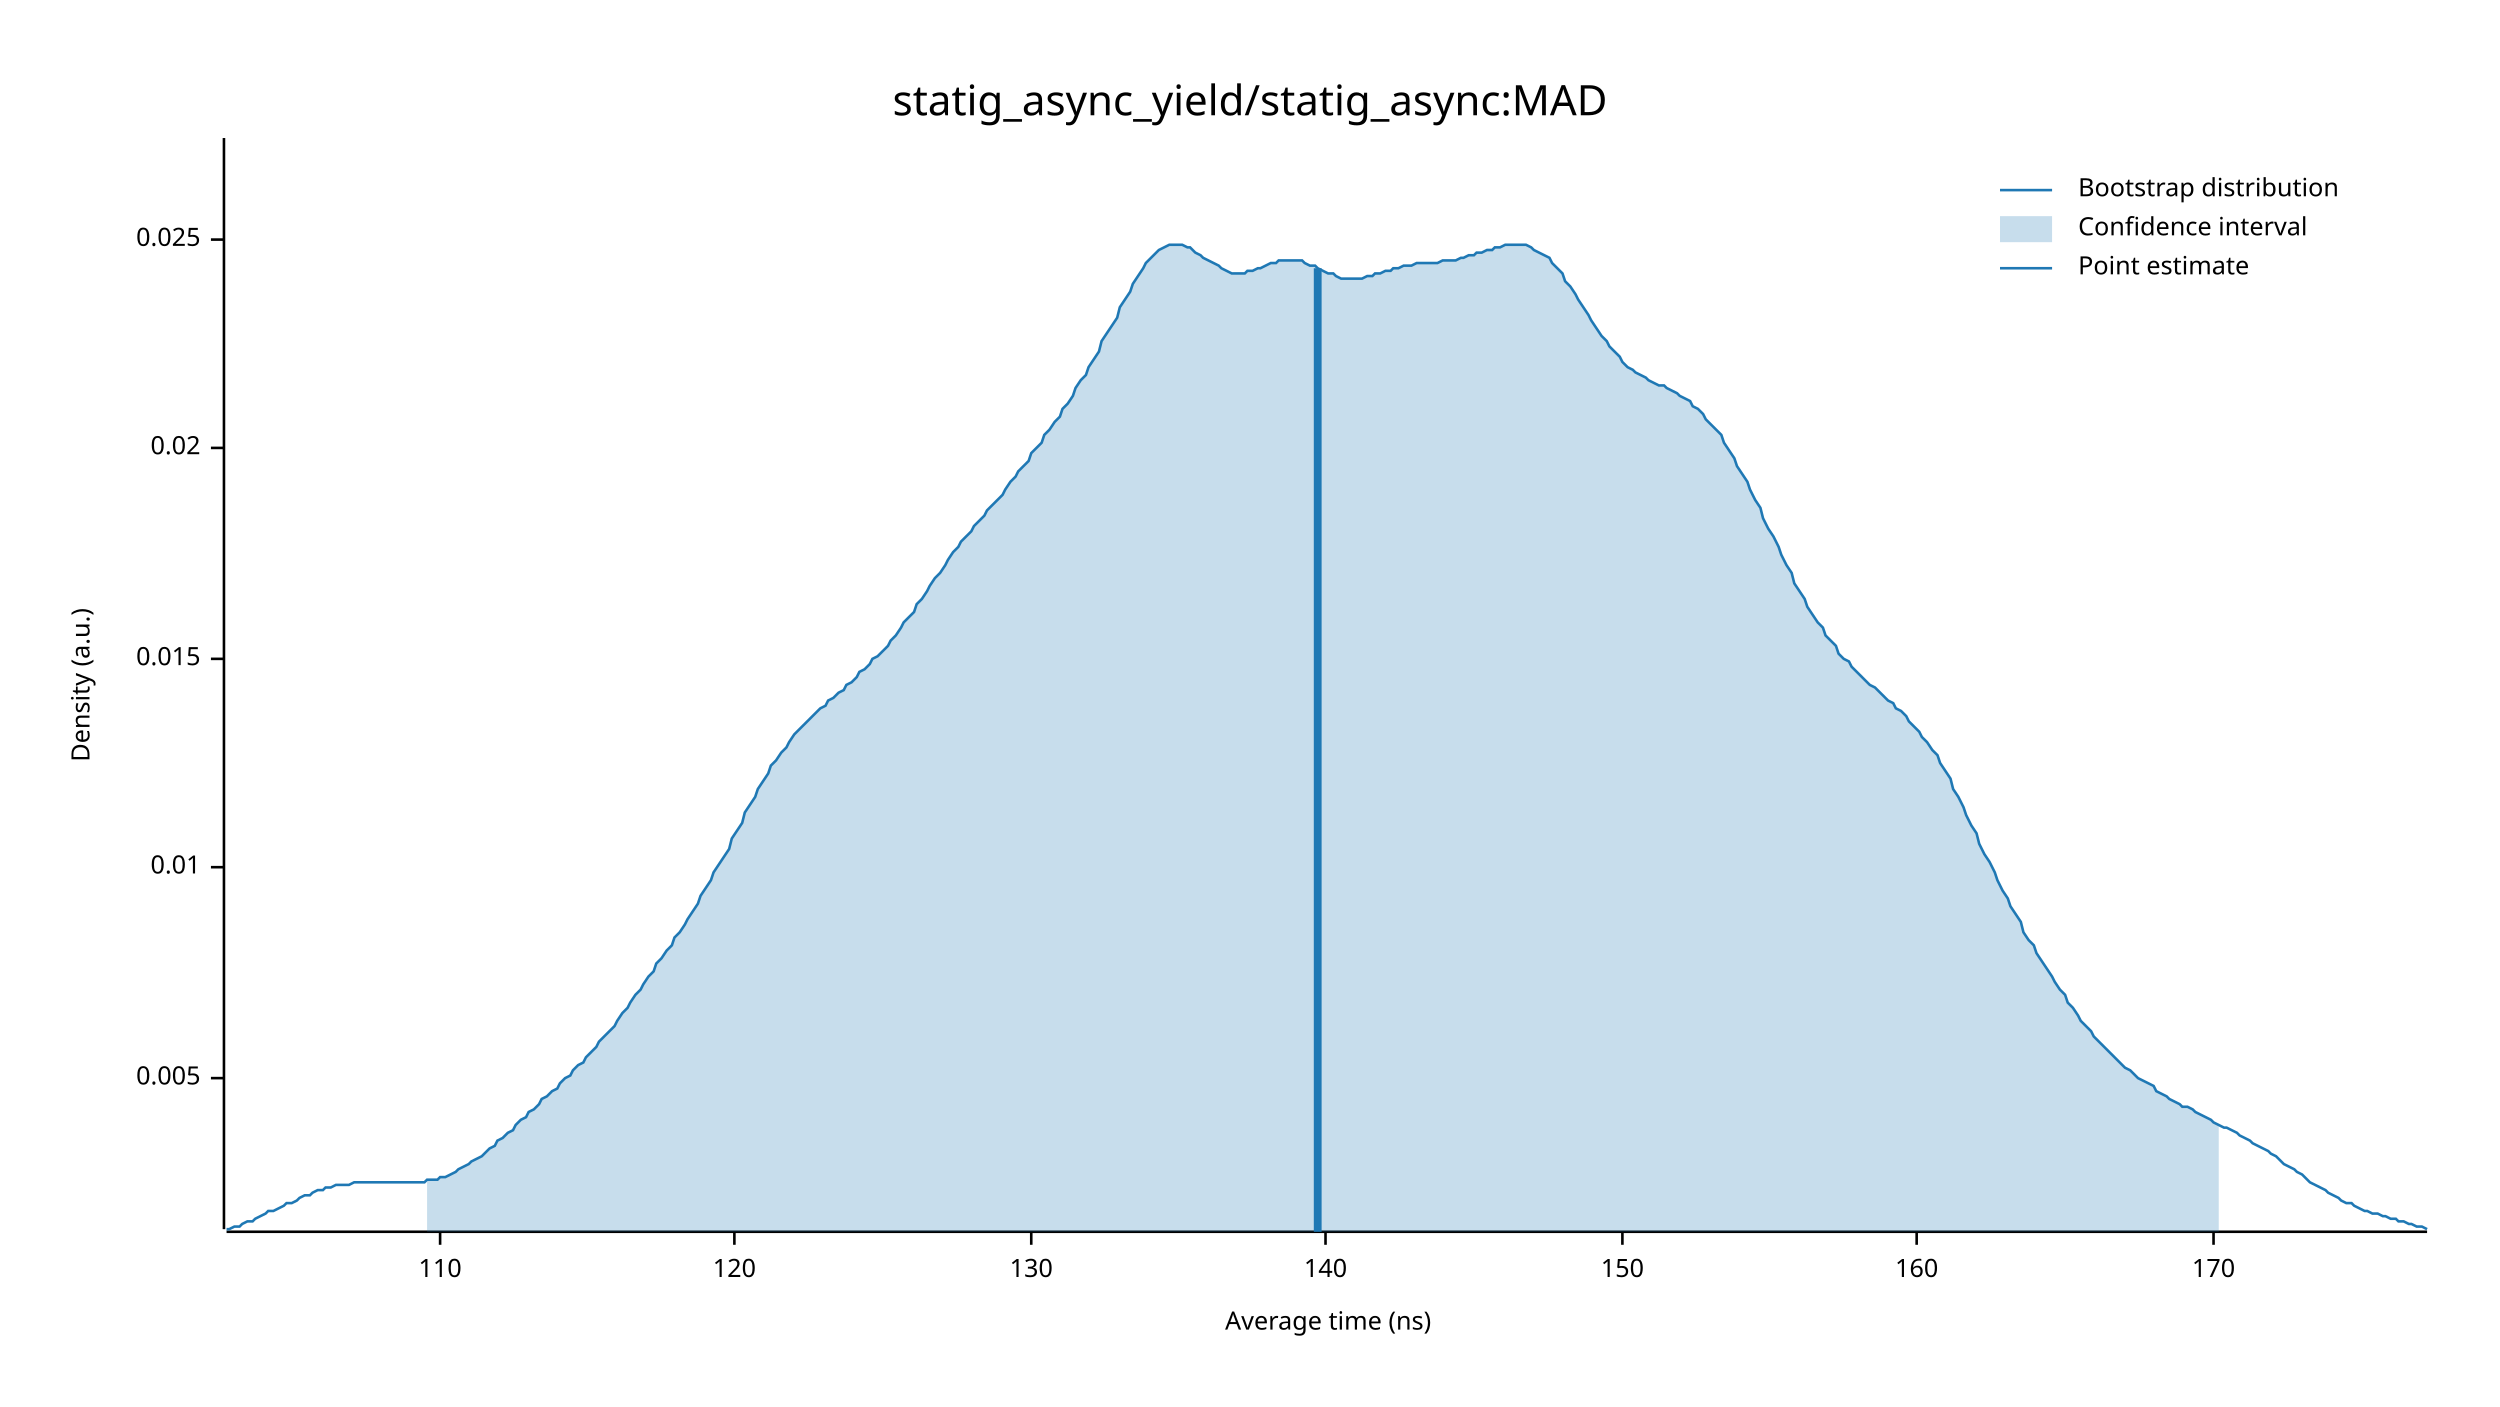
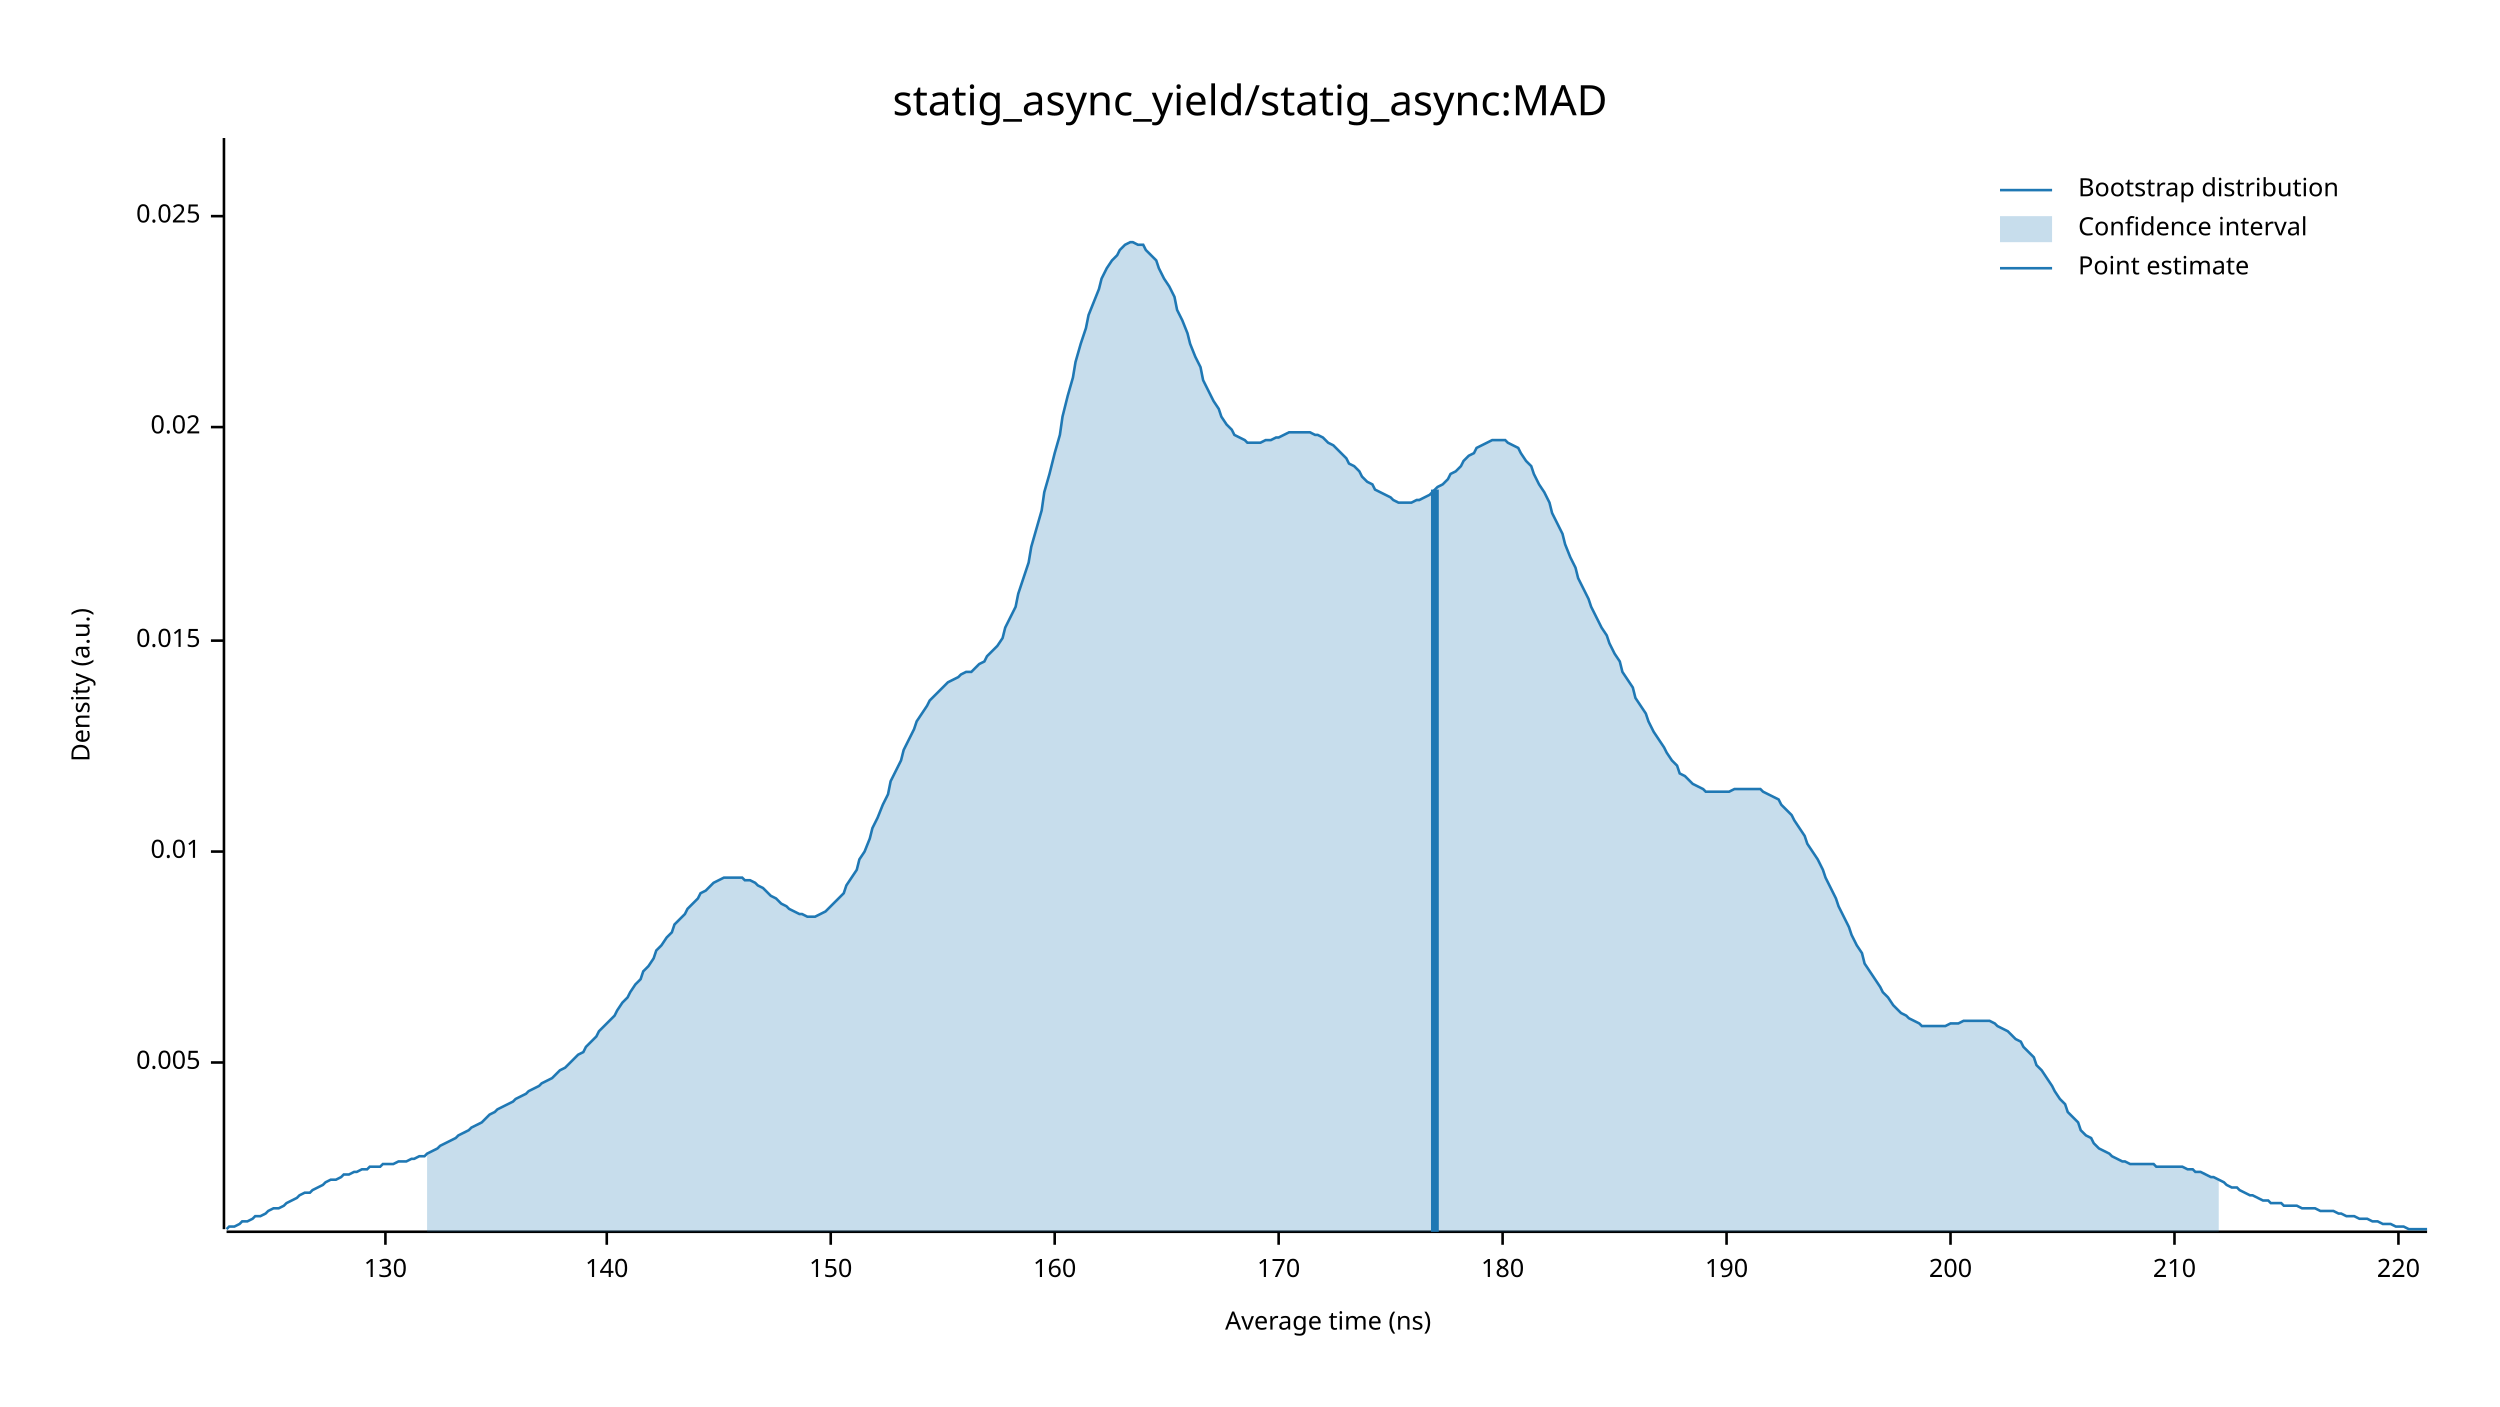
<svg xmlns="http://www.w3.org/2000/svg" width="960" height="540" viewBox="0 0 960 540">
  <text x="480" y="32" dy="0.76em" text-anchor="middle" font-family="sans-serif" font-size="16.129" opacity="1" fill="#000000">
statig_async_yield/statig_async:MAD
</text>
  <text x="27" y="263" dy="0.76em" text-anchor="middle" font-family="sans-serif" font-size="9.677" opacity="1" fill="#000000" transform="rotate(270, 27, 263)">
Density (a.u.)
</text>
  <text x="510" y="513" dy="-0.5ex" text-anchor="middle" font-family="sans-serif" font-size="9.677" opacity="1" fill="#000000">
Average time (ns)
</text>
  <polyline fill="none" opacity="1" stroke="#000000" stroke-width="1" points="86,53 86,472 " />
-   <text x="77" y="414" dy="0.5ex" text-anchor="end" font-family="sans-serif" font-size="9.677" opacity="1" fill="#000000">
+   <text x="77" y="408" dy="0.5ex" text-anchor="end" font-family="sans-serif" font-size="9.677" opacity="1" fill="#000000">
0.005
</text>
-   <polyline fill="none" opacity="1" stroke="#000000" stroke-width="1" points="81,414 86,414 " />
-   <text x="77" y="333" dy="0.5ex" text-anchor="end" font-family="sans-serif" font-size="9.677" opacity="1" fill="#000000">
+   <polyline fill="none" opacity="1" stroke="#000000" stroke-width="1" points="81,408 86,408 " />
+   <text x="77" y="327" dy="0.5ex" text-anchor="end" font-family="sans-serif" font-size="9.677" opacity="1" fill="#000000">
0.01
</text>
-   <polyline fill="none" opacity="1" stroke="#000000" stroke-width="1" points="81,333 86,333 " />
-   <text x="77" y="253" dy="0.5ex" text-anchor="end" font-family="sans-serif" font-size="9.677" opacity="1" fill="#000000">
+   <polyline fill="none" opacity="1" stroke="#000000" stroke-width="1" points="81,327 86,327 " />
+   <text x="77" y="246" dy="0.5ex" text-anchor="end" font-family="sans-serif" font-size="9.677" opacity="1" fill="#000000">
0.015
</text>
-   <polyline fill="none" opacity="1" stroke="#000000" stroke-width="1" points="81,253 86,253 " />
-   <text x="77" y="172" dy="0.5ex" text-anchor="end" font-family="sans-serif" font-size="9.677" opacity="1" fill="#000000">
+   <polyline fill="none" opacity="1" stroke="#000000" stroke-width="1" points="81,246 86,246 " />
+   <text x="77" y="164" dy="0.5ex" text-anchor="end" font-family="sans-serif" font-size="9.677" opacity="1" fill="#000000">
0.02
</text>
-   <polyline fill="none" opacity="1" stroke="#000000" stroke-width="1" points="81,172 86,172 " />
-   <text x="77" y="92" dy="0.5ex" text-anchor="end" font-family="sans-serif" font-size="9.677" opacity="1" fill="#000000">
+   <polyline fill="none" opacity="1" stroke="#000000" stroke-width="1" points="81,164 86,164 " />
+   <text x="77" y="83" dy="0.5ex" text-anchor="end" font-family="sans-serif" font-size="9.677" opacity="1" fill="#000000">
0.025
</text>
-   <polyline fill="none" opacity="1" stroke="#000000" stroke-width="1" points="81,92 86,92 " />
+   <polyline fill="none" opacity="1" stroke="#000000" stroke-width="1" points="81,83 86,83 " />
  <polyline fill="none" opacity="1" stroke="#000000" stroke-width="1" points="87,473 932,473 " />
-   <text x="169" y="483" dy="0.76em" text-anchor="middle" font-family="sans-serif" font-size="9.677" opacity="1" fill="#000000">
- 110
- </text>
-   <polyline fill="none" opacity="1" stroke="#000000" stroke-width="1" points="169,473 169,478 " />
-   <text x="282" y="483" dy="0.76em" text-anchor="middle" font-family="sans-serif" font-size="9.677" opacity="1" fill="#000000">
- 120
- </text>
-   <polyline fill="none" opacity="1" stroke="#000000" stroke-width="1" points="282,473 282,478 " />
-   <text x="396" y="483" dy="0.76em" text-anchor="middle" font-family="sans-serif" font-size="9.677" opacity="1" fill="#000000">
+   <text x="148" y="483" dy="0.76em" text-anchor="middle" font-family="sans-serif" font-size="9.677" opacity="1" fill="#000000">
130
</text>
-   <polyline fill="none" opacity="1" stroke="#000000" stroke-width="1" points="396,473 396,478 " />
-   <text x="509" y="483" dy="0.76em" text-anchor="middle" font-family="sans-serif" font-size="9.677" opacity="1" fill="#000000">
+   <polyline fill="none" opacity="1" stroke="#000000" stroke-width="1" points="148,473 148,478 " />
+   <text x="233" y="483" dy="0.76em" text-anchor="middle" font-family="sans-serif" font-size="9.677" opacity="1" fill="#000000">
140
</text>
-   <polyline fill="none" opacity="1" stroke="#000000" stroke-width="1" points="509,473 509,478 " />
-   <text x="623" y="483" dy="0.76em" text-anchor="middle" font-family="sans-serif" font-size="9.677" opacity="1" fill="#000000">
+   <polyline fill="none" opacity="1" stroke="#000000" stroke-width="1" points="233,473 233,478 " />
+   <text x="319" y="483" dy="0.76em" text-anchor="middle" font-family="sans-serif" font-size="9.677" opacity="1" fill="#000000">
150
</text>
-   <polyline fill="none" opacity="1" stroke="#000000" stroke-width="1" points="623,473 623,478 " />
-   <text x="736" y="483" dy="0.76em" text-anchor="middle" font-family="sans-serif" font-size="9.677" opacity="1" fill="#000000">
+   <polyline fill="none" opacity="1" stroke="#000000" stroke-width="1" points="319,473 319,478 " />
+   <text x="405" y="483" dy="0.76em" text-anchor="middle" font-family="sans-serif" font-size="9.677" opacity="1" fill="#000000">
160
</text>
-   <polyline fill="none" opacity="1" stroke="#000000" stroke-width="1" points="736,473 736,478 " />
-   <text x="850" y="483" dy="0.76em" text-anchor="middle" font-family="sans-serif" font-size="9.677" opacity="1" fill="#000000">
+   <polyline fill="none" opacity="1" stroke="#000000" stroke-width="1" points="405,473 405,478 " />
+   <text x="491" y="483" dy="0.76em" text-anchor="middle" font-family="sans-serif" font-size="9.677" opacity="1" fill="#000000">
170
</text>
-   <polyline fill="none" opacity="1" stroke="#000000" stroke-width="1" points="850,473 850,478 " />
-   <polyline fill="none" opacity="1" stroke="#1F78B4" stroke-width="1" points="87,472 88,472 90,471 92,471 93,470 95,469 97,469 98,468 100,467 102,466 103,465 105,465 107,464 109,463 110,462 112,462 114,461 115,460 117,459 119,459 120,458 122,457 124,457 125,456 127,456 129,455 131,455 132,455 134,455 136,454 137,454 139,454 141,454 142,454 144,454 146,454 147,454 149,454 151,454 153,454 154,454 156,454 158,454 159,454 161,454 163,454 164,453 166,453 168,453 169,452 171,452 173,451 175,450 176,449 178,448 180,447 181,446 183,445 185,444 186,443 188,441 190,440 191,438 193,437 195,435 197,434 198,432 200,430 202,429 203,427 205,426 207,424 208,422 210,421 212,419 214,418 215,416 217,414 219,413 220,411 222,409 224,408 225,406 227,404 229,402 230,400 232,398 234,396 236,394 237,392 239,389 241,387 242,385 244,382 246,380 247,378 249,375 251,373 252,370 254,368 256,365 258,363 259,360 261,358 263,355 264,353 266,350 268,347 269,344 271,341 273,338 274,335 276,332 278,329 280,326 281,322 283,319 285,316 286,312 288,309 290,306 291,303 293,300 295,297 296,294 298,292 300,289 302,287 303,285 305,282 307,280 308,279 310,277 312,275 313,274 315,272 317,271 318,269 320,268 322,266 324,265 325,263 327,262 329,260 330,258 332,257 334,255 335,253 337,252 339,250 341,248 342,246 344,244 346,241 347,239 349,237 351,235 352,232 354,230 356,227 357,225 359,222 361,220 363,217 364,215 366,212 368,210 369,208 371,206 373,204 374,202 376,200 378,198 379,196 381,194 383,192 385,190 386,188 388,185 390,183 391,181 393,179 395,177 396,174 398,172 400,170 401,167 403,165 405,162 407,160 408,157 410,155 412,152 413,149 415,146 417,144 418,141 420,138 422,135 423,131 425,128 427,125 429,122 430,118 432,115 434,112 435,109 437,106 439,103 440,101 442,99 444,97 445,96 447,95 449,94 451,94 452,94 454,94 456,95 457,95 459,97 461,98 462,99 464,100 466,101 468,102 469,103 471,104 473,105 474,105 476,105 478,105 479,104 481,104 483,103 484,103 486,102 488,101 490,101 491,100 493,100 495,100 496,100 498,100 500,100 501,101 503,102 505,102 506,103 508,104 510,105 512,105 513,106 515,107 517,107 518,107 520,107 522,107 523,107 525,106 527,106 528,105 530,105 532,104 534,104 535,103 537,103 539,102 540,102 542,102 544,101 545,101 547,101 549,101 550,101 552,101 554,100 556,100 557,100 559,100 561,99 562,99 564,98 566,98 567,97 569,97 571,96 573,96 574,95 576,95 578,94 579,94 581,94 583,94 584,94 586,94 588,95 589,96 591,97 593,98 595,99 596,101 598,103 600,105 601,108 603,110 605,113 606,115 608,118 610,121 611,123 613,126 615,129 617,131 618,133 620,135 622,137 623,139 625,141 627,142 628,143 630,144 632,145 633,146 635,147 637,148 639,148 640,149 642,150 644,151 645,152 647,153 649,154 650,156 652,157 654,159 655,161 657,163 659,165 661,167 662,170 664,173 666,176 667,179 669,182 671,185 672,188 674,192 676,195 677,199 679,203 681,206 683,210 684,213 686,217 688,220 689,224 691,227 693,230 694,233 696,236 698,239 700,241 701,244 703,246 705,248 706,251 708,253 710,254 711,256 713,258 715,260 716,261 718,263 720,264 722,266 723,267 725,269 727,270 728,272 730,273 732,275 733,277 735,279 737,281 738,283 740,285 742,288 744,290 745,293 747,296 749,299 750,303 752,306 754,310 755,313 757,317 759,320 760,324 762,328 764,331 766,335 767,338 769,342 771,345 772,348 774,351 776,354 777,358 779,361 781,363 782,366 784,369 786,372 788,375 789,377 791,380 793,382 794,385 796,387 798,390 799,392 801,394 803,396 804,398 806,400 808,402 810,404 811,405 813,407 815,409 816,410 818,411 820,413 821,414 823,415 825,416 827,417 828,419 830,420 832,421 833,422 835,423 837,424 838,425 840,425 842,426 843,427 845,428 847,429 849,430 850,431 852,432 854,433 855,433 857,434 859,435 860,436 862,437 864,438 865,439 867,440 869,441 871,442 872,443 874,444 876,446 877,447 879,448 881,449 882,450 884,451 886,453 887,454 889,455 891,456 893,457 894,458 896,459 898,460 899,461 901,462 903,462 904,463 906,464 908,465 909,465 911,466 913,466 915,467 916,467 918,468 920,468 921,469 923,469 925,470 926,470 928,471 930,471 932,472 " />
-   <polygon opacity="0.25" fill="#1F78B4" points="164,453 166,453 168,453 169,452 171,452 173,451 175,450 176,449 178,448 180,447 181,446 183,445 185,444 186,443 188,441 190,440 191,438 193,437 195,435 197,434 198,432 200,430 202,429 203,427 205,426 207,424 208,422 210,421 212,419 214,418 215,416 217,414 219,413 220,411 222,409 224,408 225,406 227,404 229,402 230,400 232,398 234,396 236,394 237,392 239,389 241,387 242,385 244,382 246,380 247,378 249,375 251,373 252,370 254,368 256,365 258,363 259,360 261,358 263,355 264,353 266,350 268,347 269,344 271,341 273,338 274,335 276,332 278,329 280,326 281,322 283,319 285,316 286,312 288,309 290,306 291,303 293,300 295,297 296,294 298,292 300,289 302,287 303,285 305,282 307,280 308,279 310,277 312,275 313,274 315,272 317,271 318,269 320,268 322,266 324,265 325,263 327,262 329,260 330,258 332,257 334,255 335,253 337,252 339,250 341,248 342,246 344,244 346,241 347,239 349,237 351,235 352,232 354,230 356,227 357,225 359,222 361,220 363,217 364,215 366,212 368,210 369,208 371,206 373,204 374,202 376,200 378,198 379,196 381,194 383,192 385,190 386,188 388,185 390,183 391,181 393,179 395,177 396,174 398,172 400,170 401,167 403,165 405,162 407,160 408,157 410,155 412,152 413,149 415,146 417,144 418,141 420,138 422,135 423,131 425,128 427,125 429,122 430,118 432,115 434,112 435,109 437,106 439,103 440,101 442,99 444,97 445,96 447,95 449,94 451,94 452,94 454,94 456,95 457,95 459,97 461,98 462,99 464,100 466,101 468,102 469,103 471,104 473,105 474,105 476,105 478,105 479,104 481,104 483,103 484,103 486,102 488,101 490,101 491,100 493,100 495,100 496,100 498,100 500,100 501,101 503,102 505,102 506,103 508,104 510,105 512,105 513,106 515,107 517,107 518,107 520,107 522,107 523,107 525,106 527,106 528,105 530,105 532,104 534,104 535,103 537,103 539,102 540,102 542,102 544,101 545,101 547,101 549,101 550,101 552,101 554,100 556,100 557,100 559,100 561,99 562,99 564,98 566,98 567,97 569,97 571,96 573,96 574,95 576,95 578,94 579,94 581,94 583,94 584,94 586,94 588,95 589,96 591,97 593,98 595,99 596,101 598,103 600,105 601,108 603,110 605,113 606,115 608,118 610,121 611,123 613,126 615,129 617,131 618,133 620,135 622,137 623,139 625,141 627,142 628,143 630,144 632,145 633,146 635,147 637,148 639,148 640,149 642,150 644,151 645,152 647,153 649,154 650,156 652,157 654,159 655,161 657,163 659,165 661,167 662,170 664,173 666,176 667,179 669,182 671,185 672,188 674,192 676,195 677,199 679,203 681,206 683,210 684,213 686,217 688,220 689,224 691,227 693,230 694,233 696,236 698,239 700,241 701,244 703,246 705,248 706,251 708,253 710,254 711,256 713,258 715,260 716,261 718,263 720,264 722,266 723,267 725,269 727,270 728,272 730,273 732,275 733,277 735,279 737,281 738,283 740,285 742,288 744,290 745,293 747,296 749,299 750,303 752,306 754,310 755,313 757,317 759,320 760,324 762,328 764,331 766,335 767,338 769,342 771,345 772,348 774,351 776,354 777,358 779,361 781,363 782,366 784,369 786,372 788,375 789,377 791,380 793,382 794,385 796,387 798,390 799,392 801,394 803,396 804,398 806,400 808,402 810,404 811,405 813,407 815,409 816,410 818,411 820,413 821,414 823,415 825,416 827,417 828,419 830,420 832,421 833,422 835,423 837,424 838,425 840,425 842,426 843,427 845,428 847,429 849,430 850,431 852,432 852,473 164,473 " />
-   <polyline fill="none" opacity="1" stroke="#1F78B4" stroke-width="3" points="506,473 506,103 " />
+   <polyline fill="none" opacity="1" stroke="#000000" stroke-width="1" points="491,473 491,478 " />
+   <text x="577" y="483" dy="0.76em" text-anchor="middle" font-family="sans-serif" font-size="9.677" opacity="1" fill="#000000">
+ 180
+ </text>
+   <polyline fill="none" opacity="1" stroke="#000000" stroke-width="1" points="577,473 577,478 " />
+   <text x="663" y="483" dy="0.76em" text-anchor="middle" font-family="sans-serif" font-size="9.677" opacity="1" fill="#000000">
+ 190
+ </text>
+   <polyline fill="none" opacity="1" stroke="#000000" stroke-width="1" points="663,473 663,478 " />
+   <text x="749" y="483" dy="0.76em" text-anchor="middle" font-family="sans-serif" font-size="9.677" opacity="1" fill="#000000">
+ 200
+ </text>
+   <polyline fill="none" opacity="1" stroke="#000000" stroke-width="1" points="749,473 749,478 " />
+   <text x="835" y="483" dy="0.76em" text-anchor="middle" font-family="sans-serif" font-size="9.677" opacity="1" fill="#000000">
+ 210
+ </text>
+   <polyline fill="none" opacity="1" stroke="#000000" stroke-width="1" points="835,473 835,478 " />
+   <text x="921" y="483" dy="0.76em" text-anchor="middle" font-family="sans-serif" font-size="9.677" opacity="1" fill="#000000">
+ 220
+ </text>
+   <polyline fill="none" opacity="1" stroke="#000000" stroke-width="1" points="921,473 921,478 " />
+   <polyline fill="none" opacity="1" stroke="#1F78B4" stroke-width="1" points="87,472 88,471 90,471 92,470 93,469 95,469 97,468 98,467 100,467 102,466 103,465 105,464 107,464 109,463 110,462 112,461 114,460 115,459 117,458 119,458 120,457 122,456 124,455 125,454 127,453 129,453 131,452 132,451 134,451 136,450 137,450 139,449 141,449 142,448 144,448 146,448 147,447 149,447 151,447 153,446 154,446 156,446 158,445 159,445 161,444 163,444 164,443 166,442 168,441 169,440 171,439 173,438 175,437 176,436 178,435 180,434 181,433 183,432 185,431 186,430 188,428 190,427 191,426 193,425 195,424 197,423 198,422 200,421 202,420 203,419 205,418 207,417 208,416 210,415 212,414 214,412 215,411 217,410 219,408 220,407 222,405 224,404 225,402 227,400 229,398 230,396 232,394 234,392 236,390 237,388 239,385 241,383 242,381 244,378 246,376 247,373 249,371 251,368 252,365 254,363 256,360 258,358 259,355 261,353 263,351 264,349 266,347 268,345 269,343 271,342 273,340 274,339 276,338 278,337 280,337 281,337 283,337 285,337 286,338 288,338 290,339 291,340 293,341 295,343 296,344 298,345 300,347 302,348 303,349 305,350 307,351 308,351 310,352 312,352 313,352 315,351 317,350 318,349 320,347 322,345 324,343 325,340 327,337 329,334 330,330 332,327 334,322 335,318 337,314 339,309 341,305 342,300 344,296 346,292 347,288 349,284 351,280 352,277 354,274 356,271 357,269 359,267 361,265 363,263 364,262 366,261 368,260 369,259 371,258 373,258 374,257 376,255 378,254 379,252 381,250 383,248 385,245 386,241 388,237 390,233 391,228 393,222 395,216 396,210 398,203 400,196 401,189 403,182 405,174 407,167 408,160 410,152 412,145 413,139 415,132 417,126 418,121 420,116 422,111 423,107 425,103 427,100 429,98 430,96 432,94 434,93 435,93 437,94 439,94 440,96 442,98 444,100 445,103 447,107 449,110 451,114 452,119 454,123 456,128 457,132 459,137 461,141 462,146 464,150 466,154 468,157 469,160 471,163 473,165 474,167 476,168 478,169 479,170 481,170 483,170 484,170 486,169 488,169 490,168 491,168 493,167 495,166 496,166 498,166 500,166 501,166 503,166 505,167 506,167 508,168 510,170 512,171 513,172 515,174 517,176 518,178 520,179 522,181 523,183 525,185 527,186 528,188 530,189 532,190 534,191 535,192 537,193 539,193 540,193 542,193 544,192 545,192 547,191 549,190 550,189 552,187 554,186 556,184 557,182 559,181 561,179 562,177 564,175 566,174 567,172 569,171 571,170 573,169 574,169 576,169 578,169 579,170 581,171 583,172 584,174 586,177 588,179 589,182 591,186 593,189 595,193 596,197 598,201 600,205 601,209 603,214 605,218 606,222 608,226 610,230 611,233 613,237 615,241 617,244 618,247 620,251 622,254 623,258 625,261 627,264 628,268 630,271 632,274 633,277 635,281 637,284 639,287 640,289 642,292 644,294 645,297 647,298 649,300 650,301 652,302 654,303 655,304 657,304 659,304 661,304 662,304 664,304 666,303 667,303 669,303 671,303 672,303 674,303 676,303 677,304 679,305 681,306 683,307 684,309 686,311 688,313 689,315 691,318 693,321 694,324 696,327 698,330 700,334 701,337 703,341 705,345 706,348 708,352 710,356 711,359 713,363 715,366 716,370 718,373 720,376 722,379 723,381 725,383 727,386 728,387 730,389 732,390 733,391 735,392 737,393 738,394 740,394 742,394 744,394 745,394 747,394 749,393 750,393 752,393 754,392 755,392 757,392 759,392 760,392 762,392 764,392 766,393 767,394 769,395 771,396 772,397 774,399 776,400 777,402 779,404 781,406 782,409 784,411 786,414 788,417 789,419 791,422 793,424 794,427 796,429 798,431 799,434 801,436 803,437 804,439 806,441 808,442 810,443 811,444 813,445 815,446 816,446 818,447 820,447 821,447 823,447 825,447 827,447 828,448 830,448 832,448 833,448 835,448 837,448 838,448 840,449 842,449 843,450 845,450 847,451 849,452 850,452 852,453 854,454 855,455 857,456 859,456 860,457 862,458 864,459 865,459 867,460 869,461 871,461 872,462 874,462 876,462 877,463 879,463 881,463 882,463 884,464 886,464 887,464 889,464 891,465 893,465 894,465 896,465 898,466 899,466 901,467 903,467 904,467 906,468 908,468 909,468 911,469 913,469 915,470 916,470 918,470 920,471 921,471 923,471 925,472 926,472 928,472 930,472 932,472 " />
+   <polygon opacity="0.25" fill="#1F78B4" points="164,443 166,442 168,441 169,440 171,439 173,438 175,437 176,436 178,435 180,434 181,433 183,432 185,431 186,430 188,428 190,427 191,426 193,425 195,424 197,423 198,422 200,421 202,420 203,419 205,418 207,417 208,416 210,415 212,414 214,412 215,411 217,410 219,408 220,407 222,405 224,404 225,402 227,400 229,398 230,396 232,394 234,392 236,390 237,388 239,385 241,383 242,381 244,378 246,376 247,373 249,371 251,368 252,365 254,363 256,360 258,358 259,355 261,353 263,351 264,349 266,347 268,345 269,343 271,342 273,340 274,339 276,338 278,337 280,337 281,337 283,337 285,337 286,338 288,338 290,339 291,340 293,341 295,343 296,344 298,345 300,347 302,348 303,349 305,350 307,351 308,351 310,352 312,352 313,352 315,351 317,350 318,349 320,347 322,345 324,343 325,340 327,337 329,334 330,330 332,327 334,322 335,318 337,314 339,309 341,305 342,300 344,296 346,292 347,288 349,284 351,280 352,277 354,274 356,271 357,269 359,267 361,265 363,263 364,262 366,261 368,260 369,259 371,258 373,258 374,257 376,255 378,254 379,252 381,250 383,248 385,245 386,241 388,237 390,233 391,228 393,222 395,216 396,210 398,203 400,196 401,189 403,182 405,174 407,167 408,160 410,152 412,145 413,139 415,132 417,126 418,121 420,116 422,111 423,107 425,103 427,100 429,98 430,96 432,94 434,93 435,93 437,94 439,94 440,96 442,98 444,100 445,103 447,107 449,110 451,114 452,119 454,123 456,128 457,132 459,137 461,141 462,146 464,150 466,154 468,157 469,160 471,163 473,165 474,167 476,168 478,169 479,170 481,170 483,170 484,170 486,169 488,169 490,168 491,168 493,167 495,166 496,166 498,166 500,166 501,166 503,166 505,167 506,167 508,168 510,170 512,171 513,172 515,174 517,176 518,178 520,179 522,181 523,183 525,185 527,186 528,188 530,189 532,190 534,191 535,192 537,193 539,193 540,193 542,193 544,192 545,192 547,191 549,190 550,189 552,187 554,186 556,184 557,182 559,181 561,179 562,177 564,175 566,174 567,172 569,171 571,170 573,169 574,169 576,169 578,169 579,170 581,171 583,172 584,174 586,177 588,179 589,182 591,186 593,189 595,193 596,197 598,201 600,205 601,209 603,214 605,218 606,222 608,226 610,230 611,233 613,237 615,241 617,244 618,247 620,251 622,254 623,258 625,261 627,264 628,268 630,271 632,274 633,277 635,281 637,284 639,287 640,289 642,292 644,294 645,297 647,298 649,300 650,301 652,302 654,303 655,304 657,304 659,304 661,304 662,304 664,304 666,303 667,303 669,303 671,303 672,303 674,303 676,303 677,304 679,305 681,306 683,307 684,309 686,311 688,313 689,315 691,318 693,321 694,324 696,327 698,330 700,334 701,337 703,341 705,345 706,348 708,352 710,356 711,359 713,363 715,366 716,370 718,373 720,376 722,379 723,381 725,383 727,386 728,387 730,389 732,390 733,391 735,392 737,393 738,394 740,394 742,394 744,394 745,394 747,394 749,393 750,393 752,393 754,392 755,392 757,392 759,392 760,392 762,392 764,392 766,393 767,394 769,395 771,396 772,397 774,399 776,400 777,402 779,404 781,406 782,409 784,411 786,414 788,417 789,419 791,422 793,424 794,427 796,429 798,431 799,434 801,436 803,437 804,439 806,441 808,442 810,443 811,444 813,445 815,446 816,446 818,447 820,447 821,447 823,447 825,447 827,447 828,448 830,448 832,448 833,448 835,448 837,448 838,448 840,449 842,449 843,450 845,450 847,451 849,452 850,452 852,453 852,473 164,473 " />
+   <polyline fill="none" opacity="1" stroke="#1F78B4" stroke-width="3" points="551,473 551,188 " />
  <text x="798" y="68" dy="0.76em" text-anchor="start" font-family="sans-serif" font-size="9.677" opacity="1" fill="#000000">
Bootstrap distribution
</text>
  <text x="798" y="83" dy="0.76em" text-anchor="start" font-family="sans-serif" font-size="9.677" opacity="1" fill="#000000">
Confidence interval
</text>
  <text x="798" y="98" dy="0.76em" text-anchor="start" font-family="sans-serif" font-size="9.677" opacity="1" fill="#000000">
Point estimate
</text>
  <polyline fill="none" opacity="1" stroke="#1F78B4" stroke-width="1" points="768,73 788,73 " />
  <rect x="768" y="83" width="20" height="10" opacity="0.25" fill="#1F78B4" stroke="none" />
  <polyline fill="none" opacity="1" stroke="#1F78B4" stroke-width="1" points="768,103 788,103 " />
</svg>
